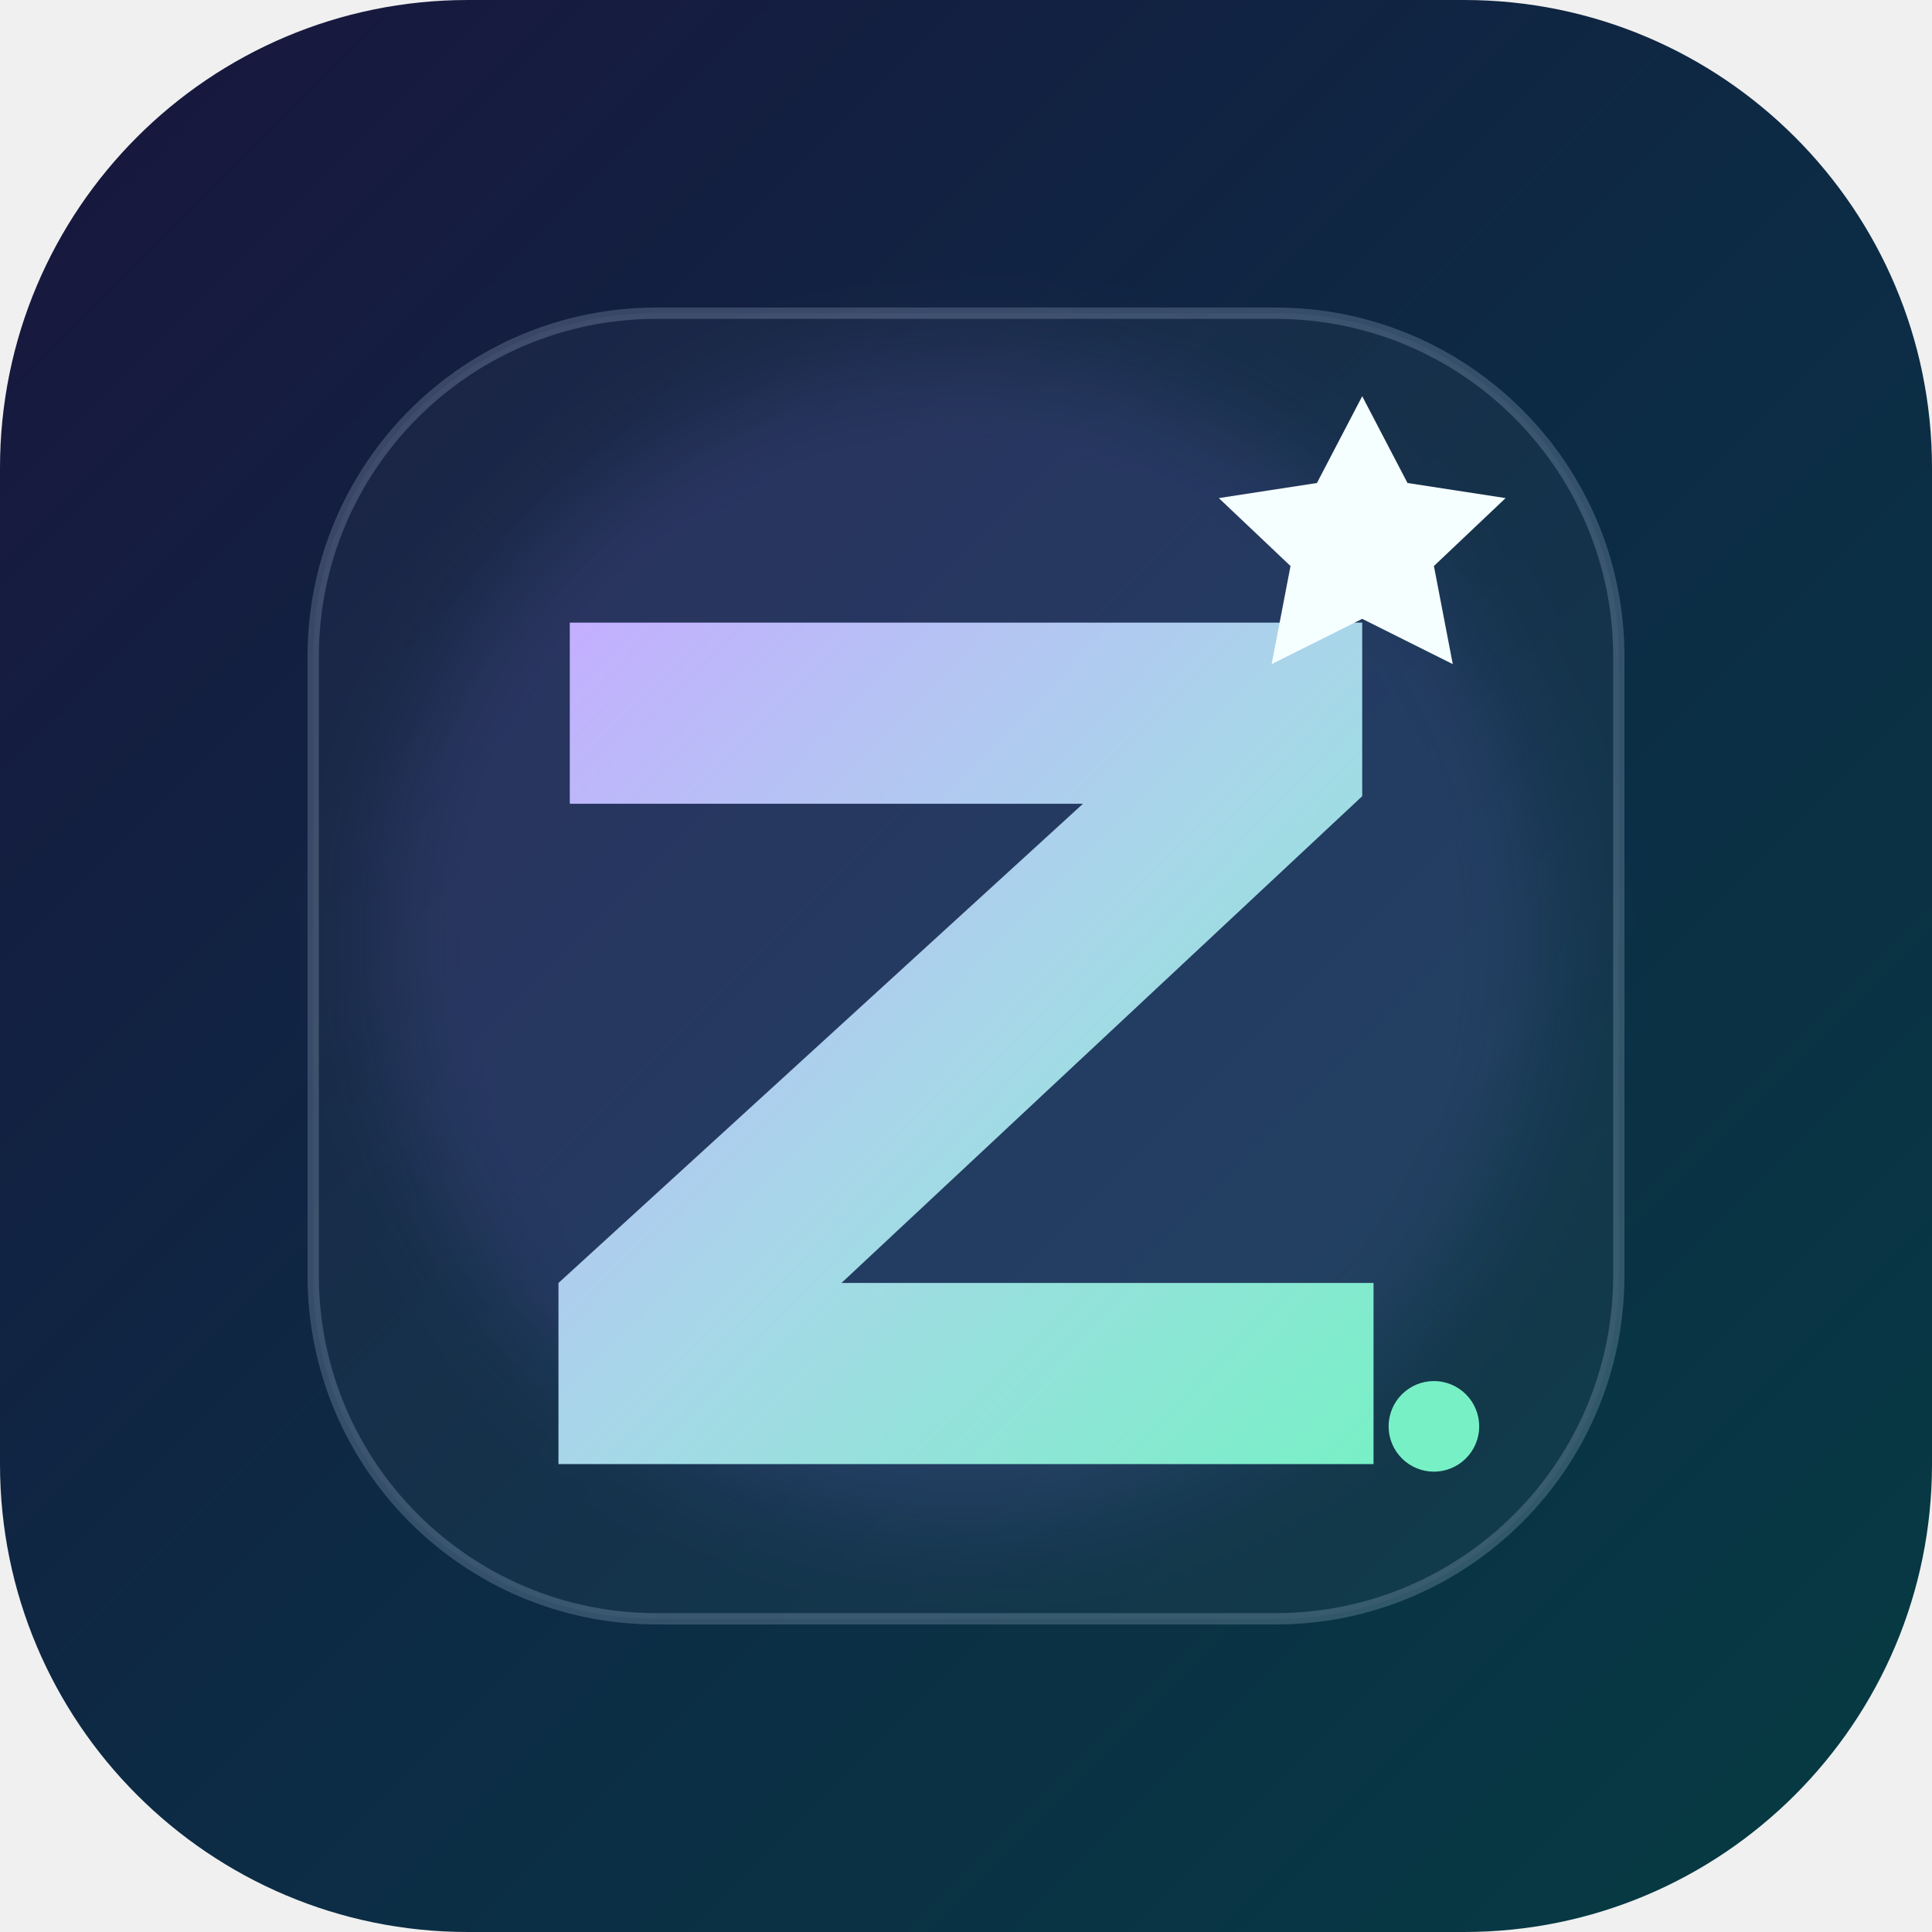
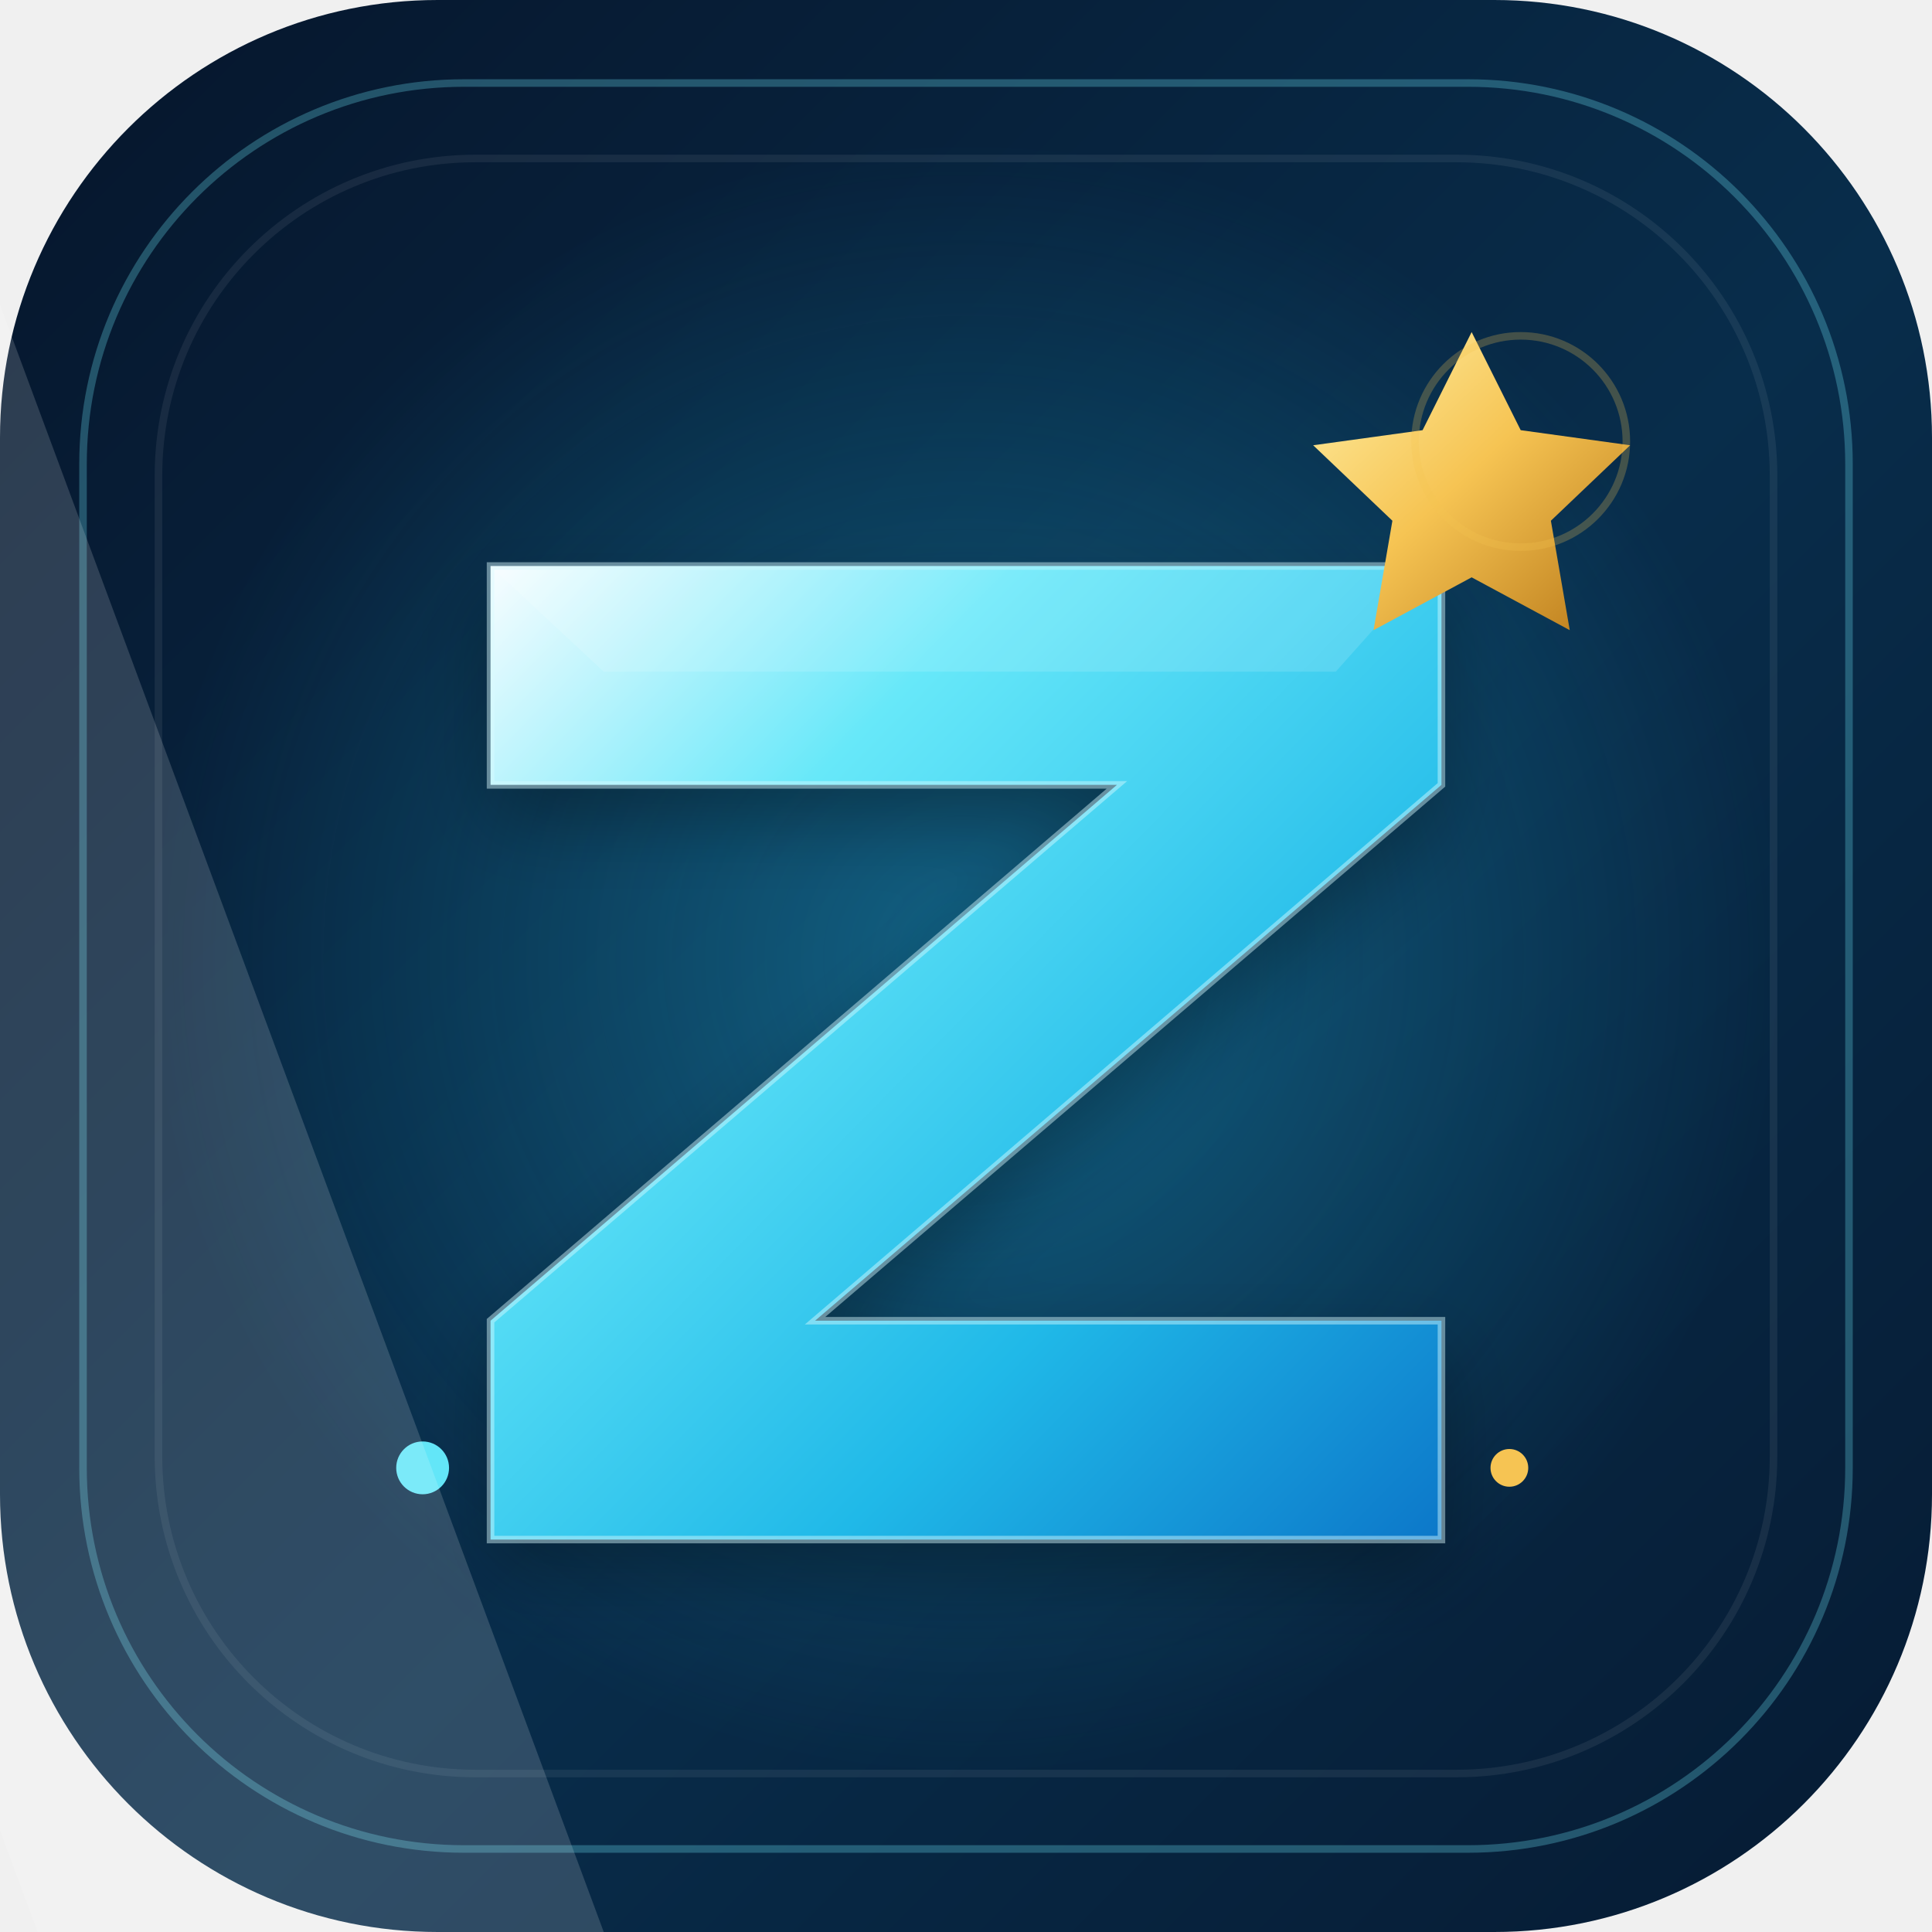
<svg xmlns="http://www.w3.org/2000/svg" viewBox="0 0 512 512">
  <defs>
    <linearGradient id="bg" x1="0" y1="0" x2="1" y2="1">
-       <stop stop-color="#19153D" />
-       <stop offset=".55" stop-color="#0C2C45" />
-       <stop offset="1" stop-color="#063C43" />
+       <stop stop-color="#06152b" />
+       <stop offset=".55" stop-color="#082d4b" />
+       <stop offset="1" stop-color="#061a32" />
    </linearGradient>
-     <linearGradient id="mark" x1="0" y1="0" x2="1" y2="1">
-       <stop stop-color="#C4AEFF" />
-       <stop offset=".52" stop-color="#A6D8E8" />
-       <stop offset="1" stop-color="#78F0C6" />
+     <linearGradient id="z" x1="0" y1="0" x2="1" y2="1">
+       <stop stop-color="#f9fdff" />
+       <stop offset=".28" stop-color="#67e8f9" />
+       <stop offset=".68" stop-color="#20b9e8" />
+       <stop offset="1" stop-color="#0c77c9" />
    </linearGradient>
-     <filter id="shadow" x="-50%" y="-50%" width="200%" height="200%">
-       <feGaussianBlur stdDeviation="12" />
+     <linearGradient id="gold" x1="0" y1="0" x2="1" y2="1">
+       <stop stop-color="#fff1a8" />
+       <stop offset=".48" stop-color="#f6c453" />
+       <stop offset="1" stop-color="#b87818" />
+     </linearGradient>
+     <radialGradient id="glow">
+       <stop stop-color="#23c9f4" stop-opacity=".34" />
+       <stop offset="1" stop-color="#23c9f4" stop-opacity="0" />
+     </radialGradient>
+     <filter id="shadow" x="-30%" y="-30%" width="160%" height="160%">
+       <feGaussianBlur stdDeviation="10" />
    </filter>
  </defs>
-   <rect width="512" height="512" rx="124" fill="url(#bg)" />
-   <circle cx="256" cy="250" r="155" fill="#8D7AFF" opacity=".13" filter="url(#shadow)" />
-   <rect x="83" y="83" width="346" height="346" rx="91" fill="#FFFFFF" fill-opacity=".035" stroke="#D5E8FF" stroke-opacity=".2" stroke-width="3" />
-   <path d="M151 165h210v46L223 340h141v48H148v-48l139-127H151z" fill="url(#mark)" />
-   <path d="M361 105l12 23 26 4-19 18 5 26-24-12-24 12 5-26-19-18 26-4z" fill="#F6FFFF" />
-   <circle cx="380" cy="378" r="12" fill="#78F0C6" />
+   <rect width="512" height="512" rx="116" fill="url(#bg)" />
+   <circle cx="256" cy="254" r="220" fill="url(#glow)" />
+   <rect x="22" y="22" width="468" height="468" rx="101" fill="none" stroke="#6fe8fa" stroke-opacity=".28" stroke-width="2" />
+   <rect x="42" y="42" width="428" height="428" rx="84" fill="none" stroke="#fff" stroke-opacity=".07" stroke-width="2" />
+   <path d="M130 150h252v58L216 350h166v58H130v-58l166-142H130z" fill="#000" opacity=".3" transform="translate(0 9)" filter="url(#shadow)" />
+   <path d="M130 150h252v58L216 350h166v58H130v-58l166-142H130z" fill="url(#z)" stroke="#d9fbff" stroke-opacity=".45" stroke-width="2" />
+   <path d="M131 151h247l-24 27H160z" fill="#fff" opacity=".13" />
+   <path d="M390 88l13 26 29 4-21 20 5 29-26-14-26 14 5-29-21-20 29-4z" fill="url(#gold)" />
+   <circle cx="112" cy="389" r="7" fill="#63e6f8" />
+   <circle cx="400" cy="389" r="5" fill="#f6c453" />
+   <path d="M-180 0L-30 0 160 512 10 512z" fill="#fff" opacity=".16">
+     <animateTransform attributeName="transform" type="translate" values="-380 0;650 0" dur="4.8s" repeatCount="indefinite" />
+   </path>
+   <circle cx="403" cy="117" r="28" fill="none" stroke="#f6c453" stroke-opacity=".25" stroke-width="2" />
</svg>
